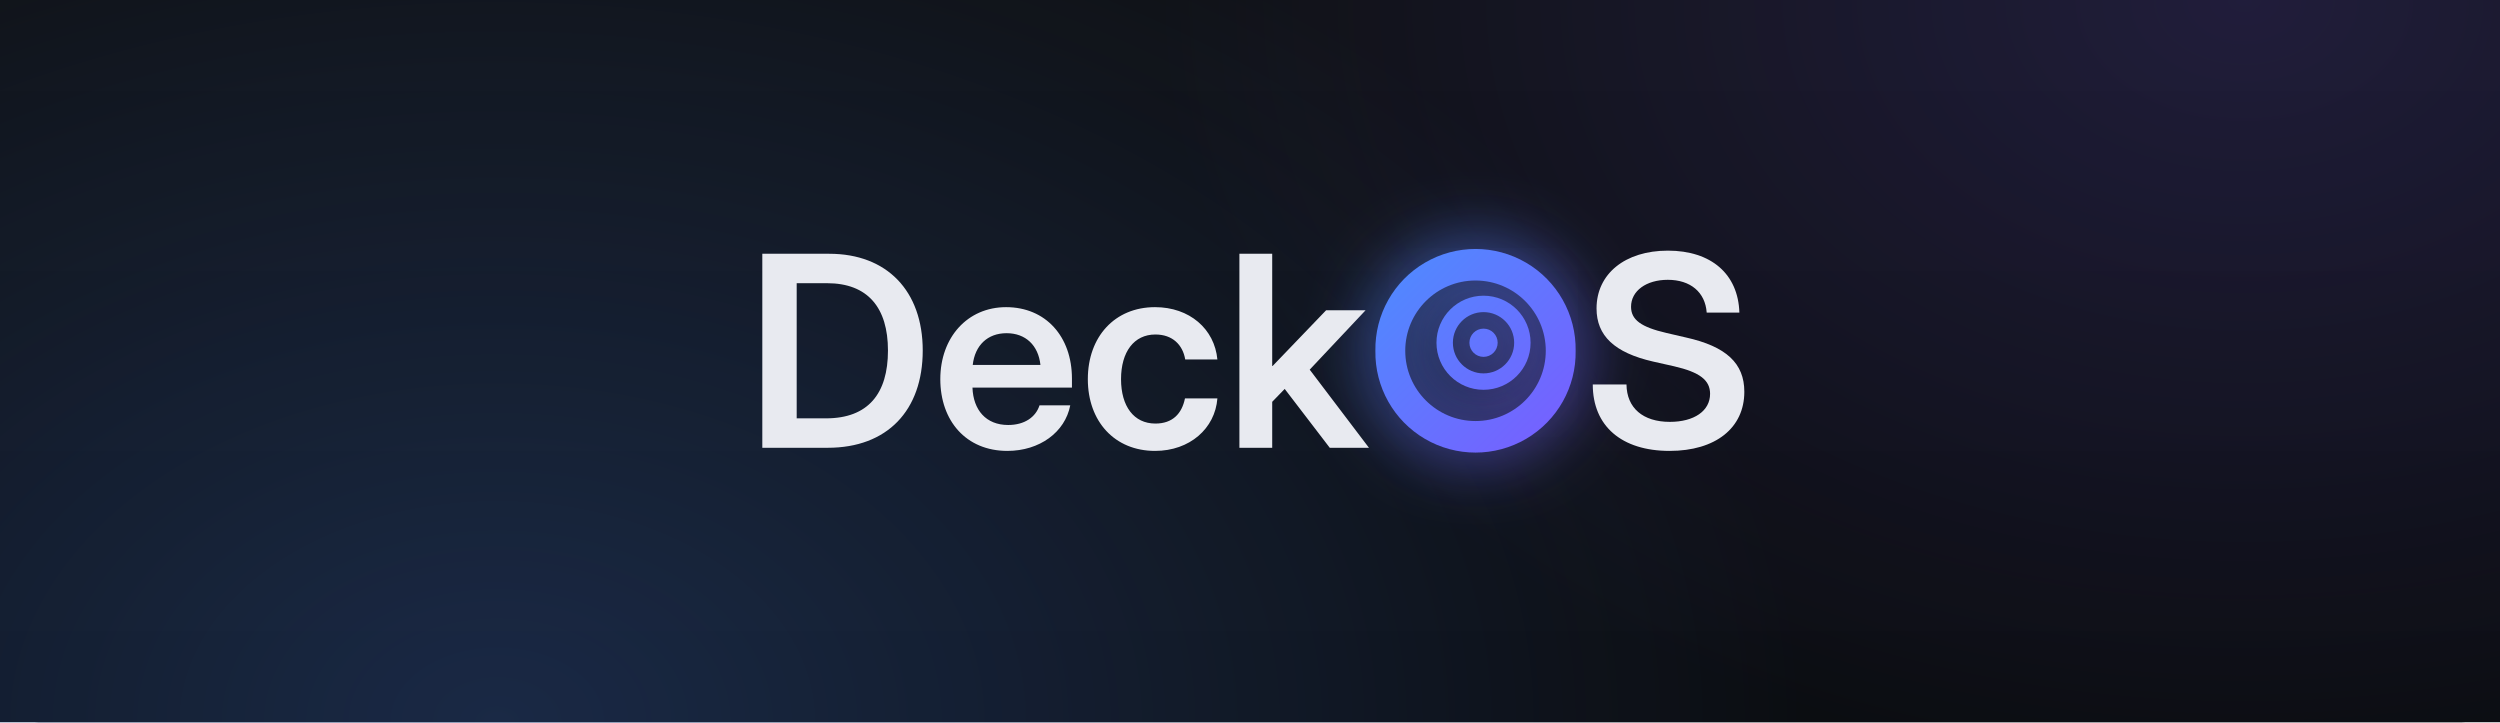
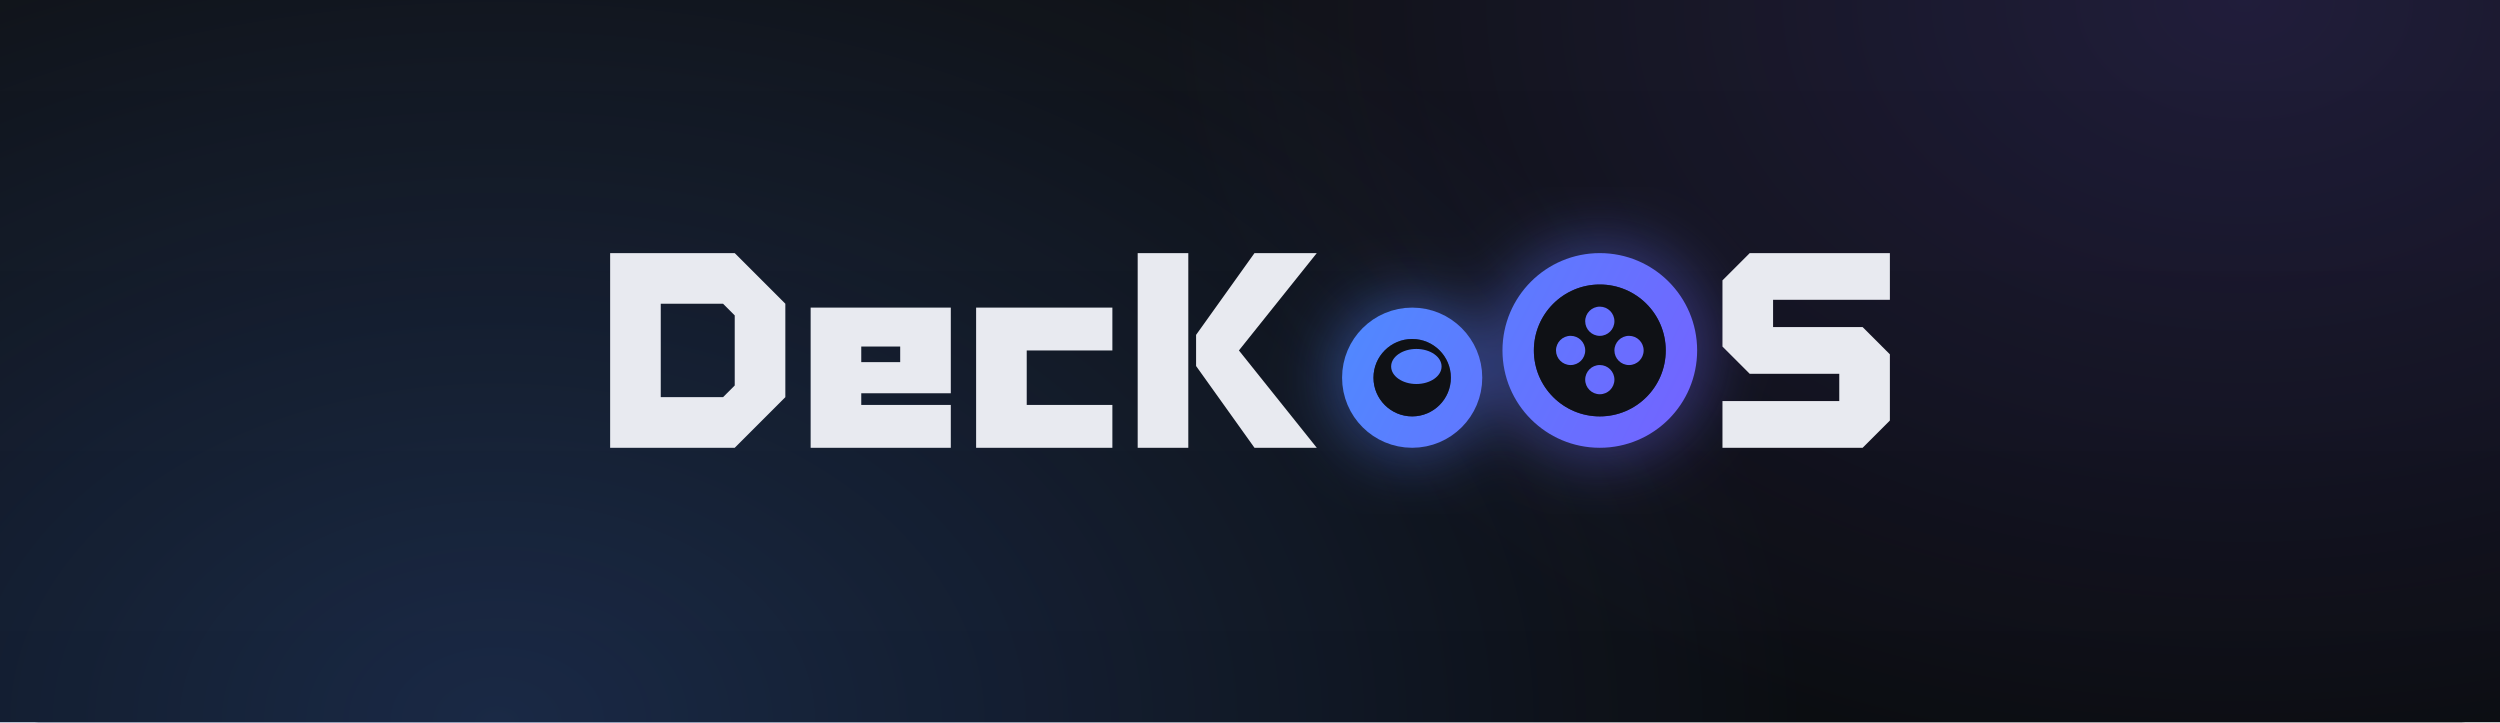
<svg xmlns="http://www.w3.org/2000/svg" width="900" height="260" viewBox="0 0 900 260">
  <defs>
    <linearGradient id="bg" x1="0" y1="0" x2="0" y2="1">
      <stop offset="0" stop-color="#0F1115" />
      <stop offset="1" stop-color="#0B0D11" />
    </linearGradient>
    <radialGradient id="ga" cx="0.5" cy="0.5" r="0.5">
      <stop offset="0" stop-color="#4C8DFF" stop-opacity="0.22" />
      <stop offset="1" stop-color="#4C8DFF" stop-opacity="0" />
    </radialGradient>
    <radialGradient id="gb" cx="0.5" cy="0.5" r="0.5">
      <stop offset="0" stop-color="#7A5CFF" stop-opacity="0.16" />
      <stop offset="1" stop-color="#7A5CFF" stop-opacity="0" />
    </radialGradient>
-     <linearGradient id="deckos-grad" x1="495.141" y1="90.231" x2="567.234" y2="162.325" gradientUnits="userSpaceOnUse">
+     <linearGradient id="deckos-grad" x1="483.1" y1="85.5" x2="634.5" y2="161.2" gradientUnits="userSpaceOnUse">
      <stop offset="0" stop-color="#4C8DFF" />
      <stop offset="1" stop-color="#7A5CFF" />
    </linearGradient>
    <filter id="glow" x="-50%" y="-50%" width="200%" height="200%" color-interpolation-filters="sRGB">
      <feGaussianBlur stdDeviation="12" />
    </filter>
  </defs>
  <rect width="900" height="260" rx="14" fill="#0F1115" />
  <rect width="900" height="260" fill="url(#bg)" />
  <ellipse cx="180.0" cy="260.0" rx="468.75" ry="328.125" fill="url(#ga)" />
  <ellipse cx="810.0" cy="0.0" rx="398.438" ry="281.25" fill="url(#gb)" />
-   <path fill="url(#deckos-grad)" fill-rule="evenodd" opacity="0.85" filter="url(#glow)" d="M495.14,126.28 a36.05,36.05 0 1,0 72.09,0 a36.05,36.05 0 1,0 -72.09,0 Z M505.89,126.28 a25.29,25.29 0 1,0 50.59,0 a25.29,25.29 0 1,0 -50.59,0 Z" />
-   <path fill="url(#deckos-grad)" fill-rule="evenodd" opacity="0.85" filter="url(#glow)" d="M517.13,123.39 a16.94,16.94 0 1,0 33.88,0 a16.94,16.94 0 1,0 -33.88,0 Z M523.04,123.39 a11.03,11.03 0 1,0 22.06,0 a11.03,11.03 0 1,0 -22.06,0 Z M528.99,123.39 a5.08,5.08 0 1,0 10.17,0 a5.08,5.08 0 1,0 -10.17,0 Z" />
-   <path fill="#E8EAF0" d="M298.011 161.2C319.386 161.2 332.183 147.794 332.183 126.184C332.183 104.716 319.292 91.356 298.526 91.356H274.433V161.2ZM286.808 150.606V101.95H297.729C312.448 101.95 319.667 110.809 319.667 126.184C319.667 141.7 312.542 150.606 297.354 150.606Z M362.651 162.325C374.229 162.325 383.417 155.622 385.292 145.919H374.229C372.87 150.137 368.886 152.997 362.933 152.997C354.964 152.997 350.37 147.606 350.089 139.544H385.901V136.309C385.901 121.122 376.433 110.575 362.183 110.575C348.308 110.575 338.511 121.45 338.511 136.497C338.511 151.497 347.792 162.325 362.651 162.325ZM350.183 131.387C350.979 124.309 355.526 119.95 362.37 119.95C369.214 119.95 373.808 124.309 374.558 131.387Z M415.808 162.325C428.323 162.325 437.417 154.262 438.261 143.434H426.589C425.464 148.919 422.136 152.481 415.948 152.481C408.167 152.481 403.573 146.247 403.573 136.497C403.573 126.7 408.214 120.419 415.948 120.419C422.089 120.419 425.792 124.122 426.683 129.419H438.261C437.229 118.403 428.229 110.575 415.808 110.575C401.323 110.575 391.62 121.216 391.62 136.497C391.62 151.778 401.323 162.325 415.808 162.325Z M446.183 161.2H457.995V144.653L462.495 140.012L478.714 161.2H492.823L471.495 133.075L491.604 111.7H477.401L458.136 131.762H457.995V91.356H446.183Z" />
-   <path fill="url(#deckos-grad)" fill-rule="evenodd" d="M495.14,126.28 a36.05,36.05 0 1,0 72.09,0 a36.05,36.05 0 1,0 -72.09,0 Z M505.89,126.28 a25.29,25.29 0 1,0 50.59,0 a25.29,25.29 0 1,0 -50.59,0 Z" />
-   <path fill="url(#deckos-grad)" fill-rule="evenodd" d="M517.13,123.39 a16.94,16.94 0 1,0 33.88,0 a16.94,16.94 0 1,0 -33.88,0 Z M523.04,123.39 a11.03,11.03 0 1,0 22.06,0 a11.03,11.03 0 1,0 -22.06,0 Z M528.99,123.39 a5.08,5.08 0 1,0 10.17,0 a5.08,5.08 0 1,0 -10.17,0 Z" />
-   <path fill="#E8EAF0" d="M601.052 162.325C617.599 162.325 627.958 154.075 627.958 141.044C627.958 130.778 621.442 124.731 606.958 121.497L599.88 119.856C590.786 117.747 587.177 115.122 587.177 110.434C587.177 104.716 592.661 100.731 600.396 100.731C608.552 100.731 613.896 105.184 614.411 112.544H626.177C625.755 98.669 616.052 90.231 600.442 90.231C585.021 90.231 574.755 98.575 574.755 111.044C574.755 120.841 581.177 126.981 595.146 130.169L602.646 131.856C611.974 134.012 615.63 136.872 615.63 141.794C615.63 147.934 609.864 151.872 601.146 151.872C591.442 151.872 585.63 146.856 585.536 138.419H573.396C573.396 153.372 583.755 162.325 601.052 162.325Z" />
+   <g opacity="0.7" filter="url(#glow)">
+     <circle cx="508.38" cy="135.97" r="19.58" fill="none" stroke="url(#deckos-grad)" stroke-width="11.30" />
+     <circle cx="508.38" cy="135.97" r="13.93" fill="#0F1115" />
+     <ellipse cx="509.89" cy="131.93" rx="9.08" ry="6.31" fill="url(#deckos-grad)" />
+     <circle cx="575.93" cy="126.16" r="29.39" fill="none" stroke="url(#deckos-grad)" stroke-width="11.30" />
+     <circle cx="575.93" cy="126.16" r="23.74" fill="#0F1115" />
+     <circle cx="575.93" cy="115.65" r="5.26" fill="url(#deckos-grad)" />
+     <circle cx="586.45" cy="126.16" r="5.26" fill="url(#deckos-grad)" />
+     <circle cx="575.93" cy="136.67" r="5.26" fill="url(#deckos-grad)" />
+     <circle cx="565.42" cy="126.16" r="5.26" fill="url(#deckos-grad)" />
+   </g>
+   <path fill="#E8EAF0" fill-rule="evenodd" transform="translate(219.65,91.12) scale(0.7008)" d="M0,0 H64 L90,26 V74 L64,100 H0 Z M26,26 H58 L64,32 V68 L58,74 H26 Z M103,28 H175 V72 H129 V78 H175 V100 H103 Z M129,48 H149 V56 H129 Z M188,28 H258 V50 H214 V78 H258 V100 H188 Z M271,0 H297 V100 H271 Z M301,42 L331,0 H363 L323,50 L363,100 H331 L301,58 Z M585.4,0 H657.4 V24 H597.4 V38 H643.4 L657.4,52 V86 L643.4,100 H571.4 V76 H631.4 V62 H585.4 L571.4,48 V14 Z" />
+   <circle cx="508.38" cy="135.97" r="19.58" fill="none" stroke="url(#deckos-grad)" stroke-width="11.30" />
+   <circle cx="508.38" cy="135.97" r="13.93" fill="#0F1115" />
+   <ellipse cx="509.89" cy="131.93" rx="9.08" ry="6.31" fill="url(#deckos-grad)" />
+   <circle cx="575.93" cy="126.16" r="29.39" fill="none" stroke="url(#deckos-grad)" stroke-width="11.30" />
+   <circle cx="575.93" cy="126.16" r="23.74" fill="#0F1115" />
+   <circle cx="575.93" cy="115.65" r="5.26" fill="url(#deckos-grad)" />
+   <circle cx="586.45" cy="126.16" r="5.26" fill="url(#deckos-grad)" />
+   <circle cx="575.93" cy="136.67" r="5.26" fill="url(#deckos-grad)" />
+   <circle cx="565.42" cy="126.16" r="5.26" fill="url(#deckos-grad)" />
</svg>
